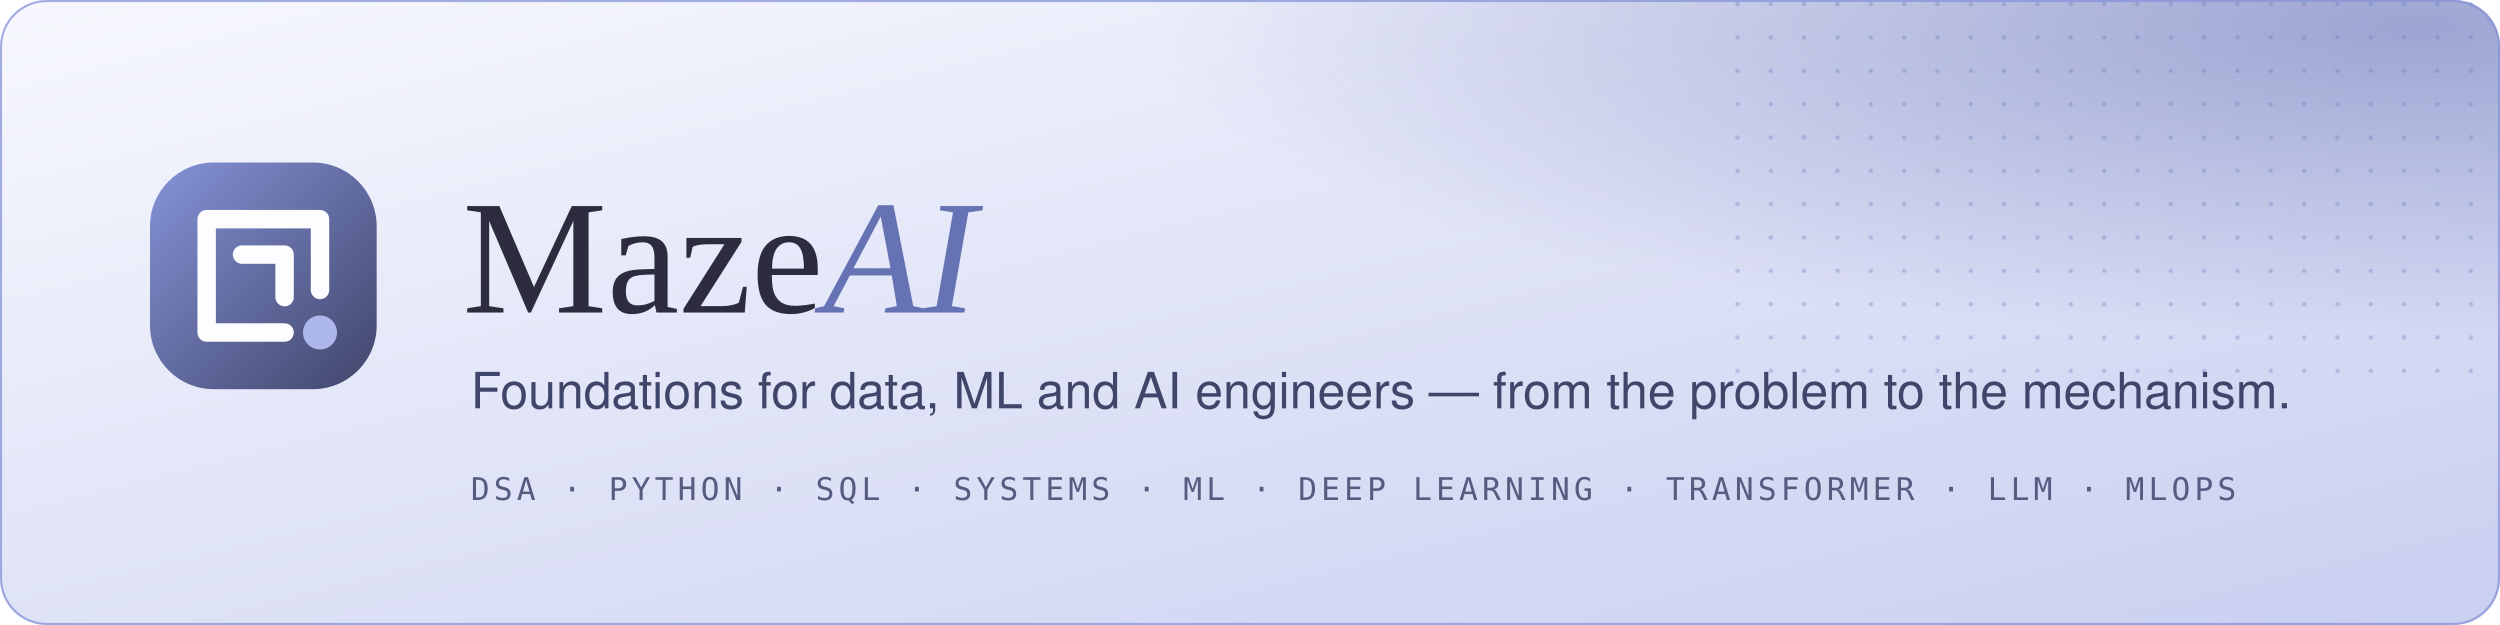
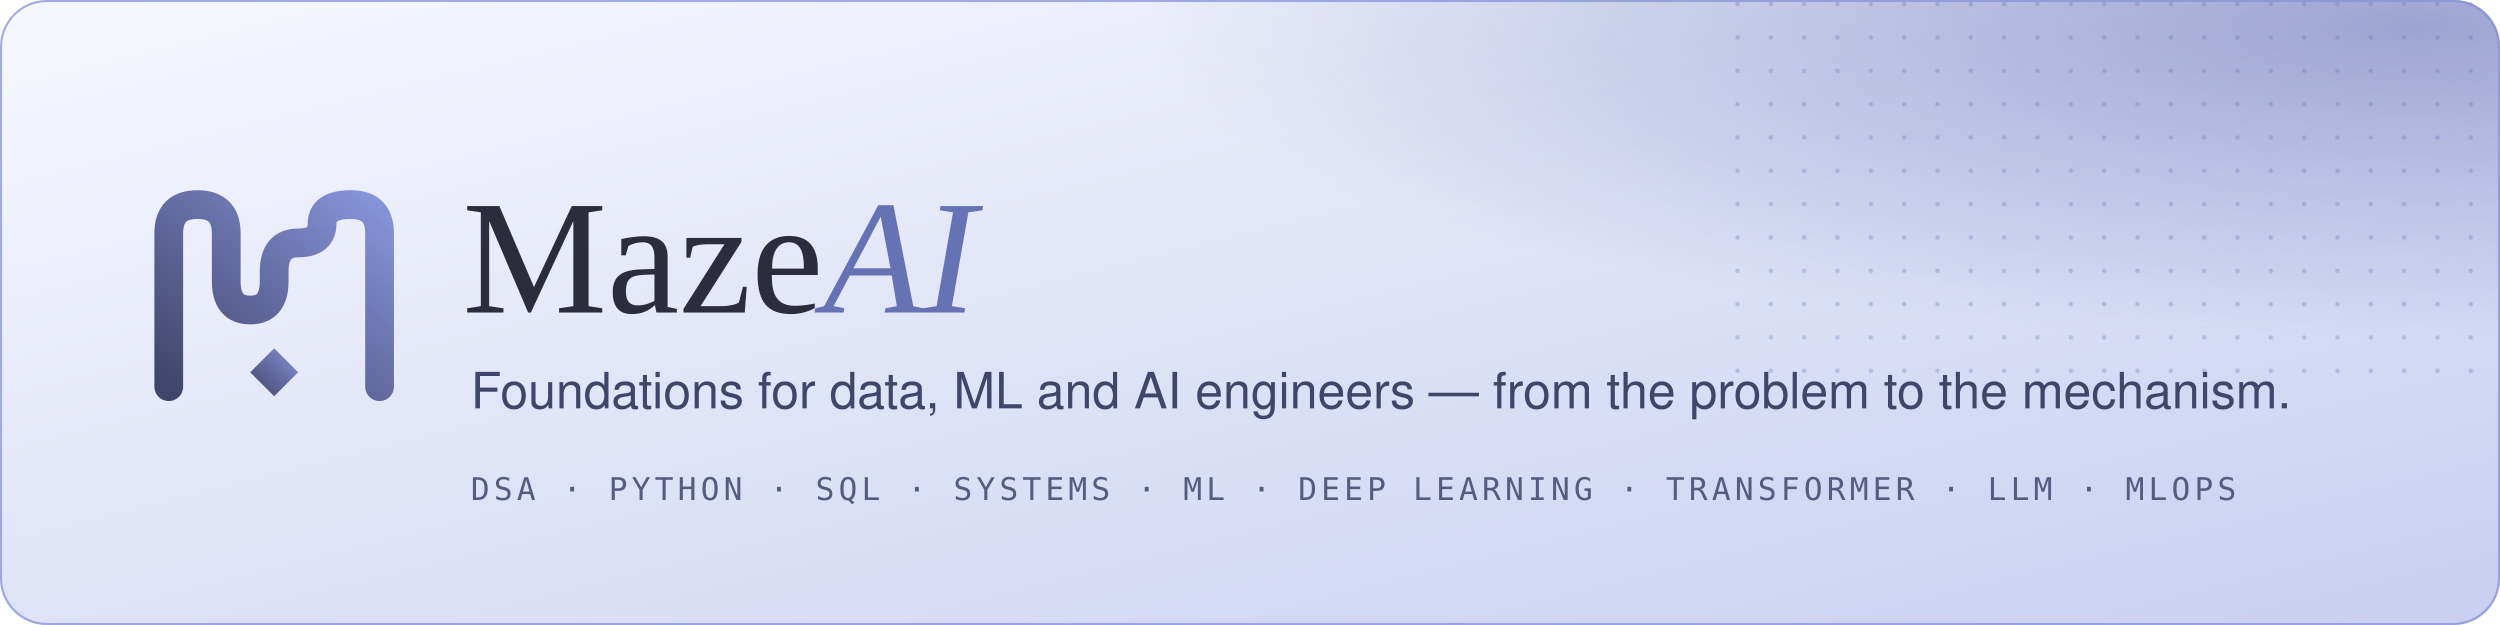
<svg xmlns="http://www.w3.org/2000/svg" viewBox="0 0 1200 300" role="img" aria-label="MazeAI — foundations for data, ML and AI engineers">
  <defs>
    <linearGradient id="bg" x1="0" y1="0" x2="1" y2="1">
      <stop offset="0" stop-color="#F7F8FE" />
      <stop offset=".4" stop-color="#E4E7F8" />
      <stop offset="1" stop-color="#C9CFF0" />
    </linearGradient>
    <radialGradient id="glow" cx=".96" cy=".04" r=".5">
      <stop offset="0" stop-color="#6572B4" stop-opacity=".55" />
      <stop offset="1" stop-color="#6572B4" stop-opacity="0" />
    </radialGradient>
-     <linearGradient id="logo" x1="0" y1="0" x2="1" y2="1">
-       <stop offset="0" stop-color="#8593D8" />
-       <stop offset="1" stop-color="#40456A" />
+     <linearGradient id="logo" x1="0" y1="1" x2="1" y2="0">
+       <stop offset="0" stop-color="#40456A" />
+       <stop offset="1" stop-color="#8593D8" />
    </linearGradient>
    <pattern id="dots" width="16" height="16" patternUnits="userSpaceOnUse">
      <circle cx="2" cy="2" r="1.1" fill="#6572B4" fill-opacity=".3" />
    </pattern>
  </defs>
  <rect width="1200" height="300" rx="22" fill="url(#bg)" />
  <rect width="1200" height="300" rx="22" fill="url(#glow)" />
  <rect x="820" y="0" width="380" height="180" fill="url(#dots)" />
  <rect x=".5" y=".5" width="1199" height="299" rx="22" fill="none" stroke="#8593D8" stroke-opacity=".75" />
-   <g transform="translate(72 78) scale(3.4)">
-     <rect width="32" height="32" rx="9" fill="url(#logo)" />
-     <path d="M8 8 H24 V18 M8 8 V24 H19 M13 13 H19 V19" fill="none" stroke="#FDFDFF" stroke-width="2.6" stroke-linecap="round" stroke-linejoin="round" />
-     <circle cx="24" cy="24" r="2.4" fill="#ADB7EB" />
+   <g transform="translate(58 66) scale(4.6)">
+     <path d="M5 26 V10 Q5 7 8 7 Q11 7 11 10 V15 Q11 18 13.5 18 Q16 18 16 15 V14 Q16 11 18.5 11 Q21 11 21 9 Q21 7 24 7 Q27 7 27 10 V26" fill="none" stroke="url(#logo)" stroke-width="3" stroke-linecap="round" stroke-linejoin="round" />
+     <path d="M16 22 L18.5 24.5 L16 27 L13.5 24.5 Z" fill="url(#logo)" />
  </g>
  <text x="222" y="150" font-family="Newsreader, Georgia, 'Times New Roman', serif" font-size="78" fill="#2C2C3E">Maze<tspan fill="#6572B4" font-style="italic">AI</tspan>
  </text>
  <text x="226" y="196" font-family="'Be Vietnam Pro', 'Segoe UI', Helvetica, Arial, sans-serif" font-size="24" fill="#40456A">Foundations for data, ML and AI engineers — from the problem to the mechanism.</text>
  <text x="226" y="240" font-family="'JetBrains Mono', Menlo, Consolas, monospace" font-size="15" letter-spacing="2" fill="#565B80">DSA · PYTHON · SQL · SYSTEMS · ML · DEEP LEARNING · TRANSFORMER · LLM · MLOPS</text>
</svg>
